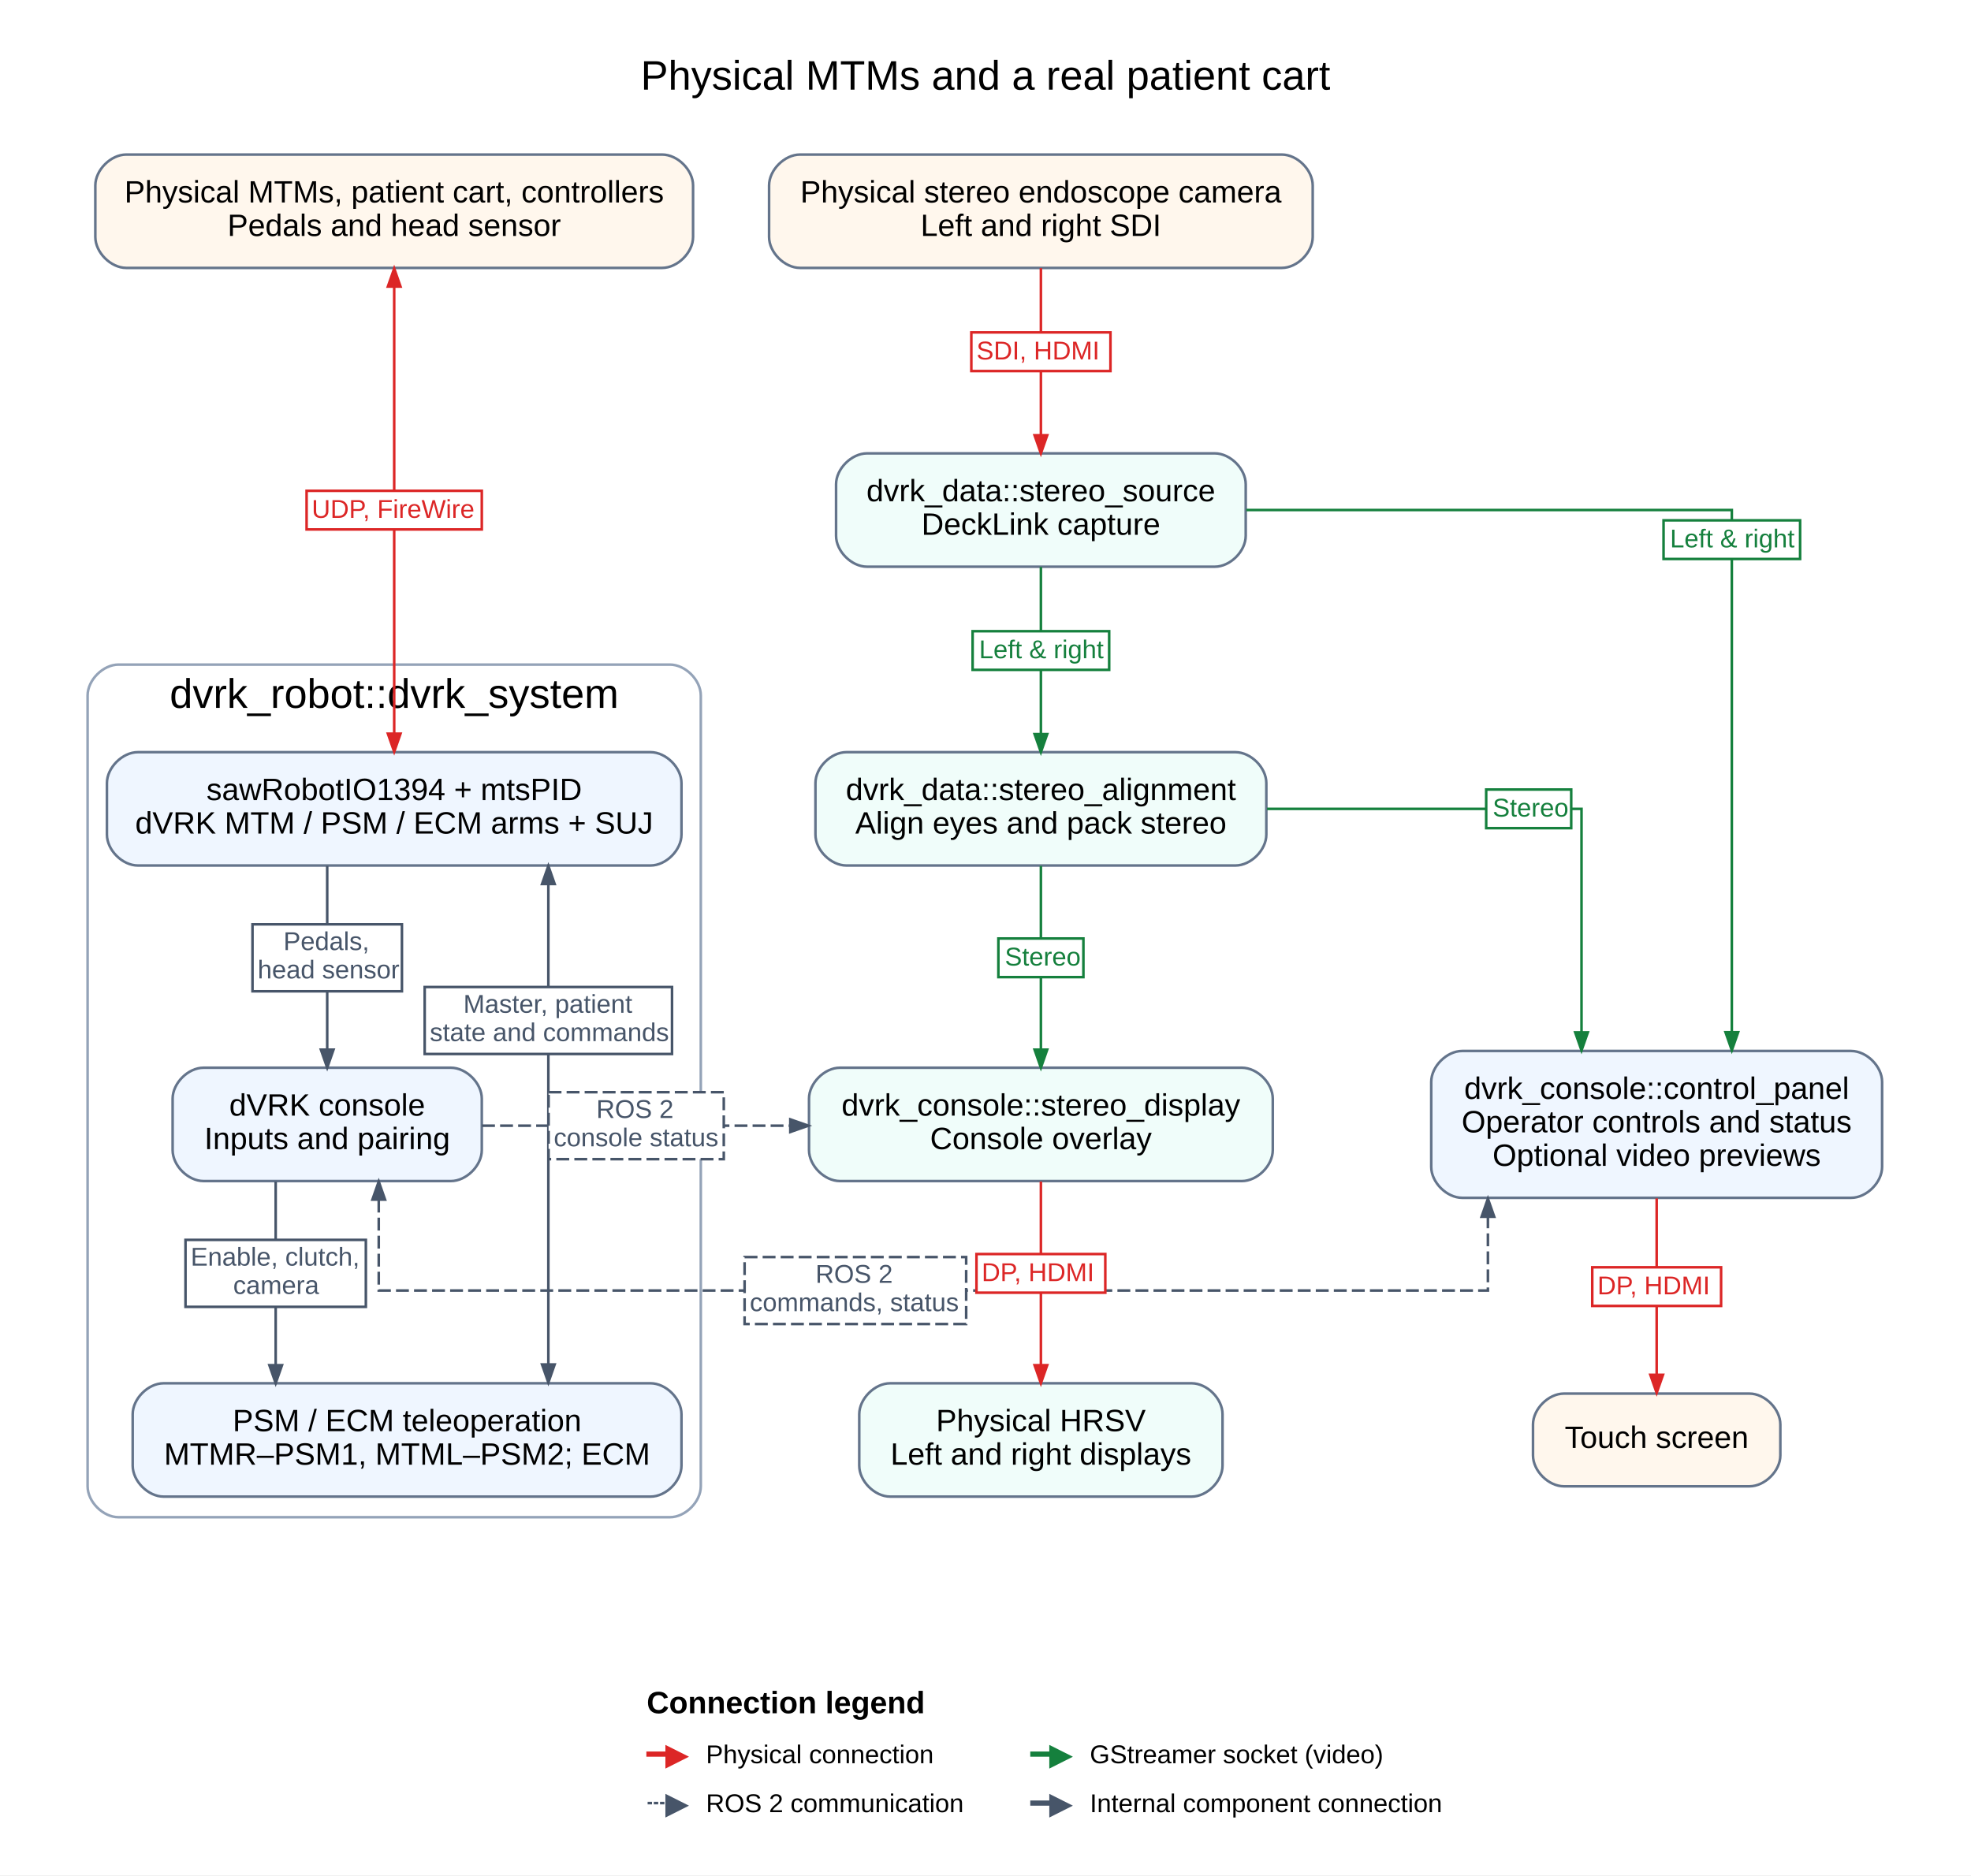
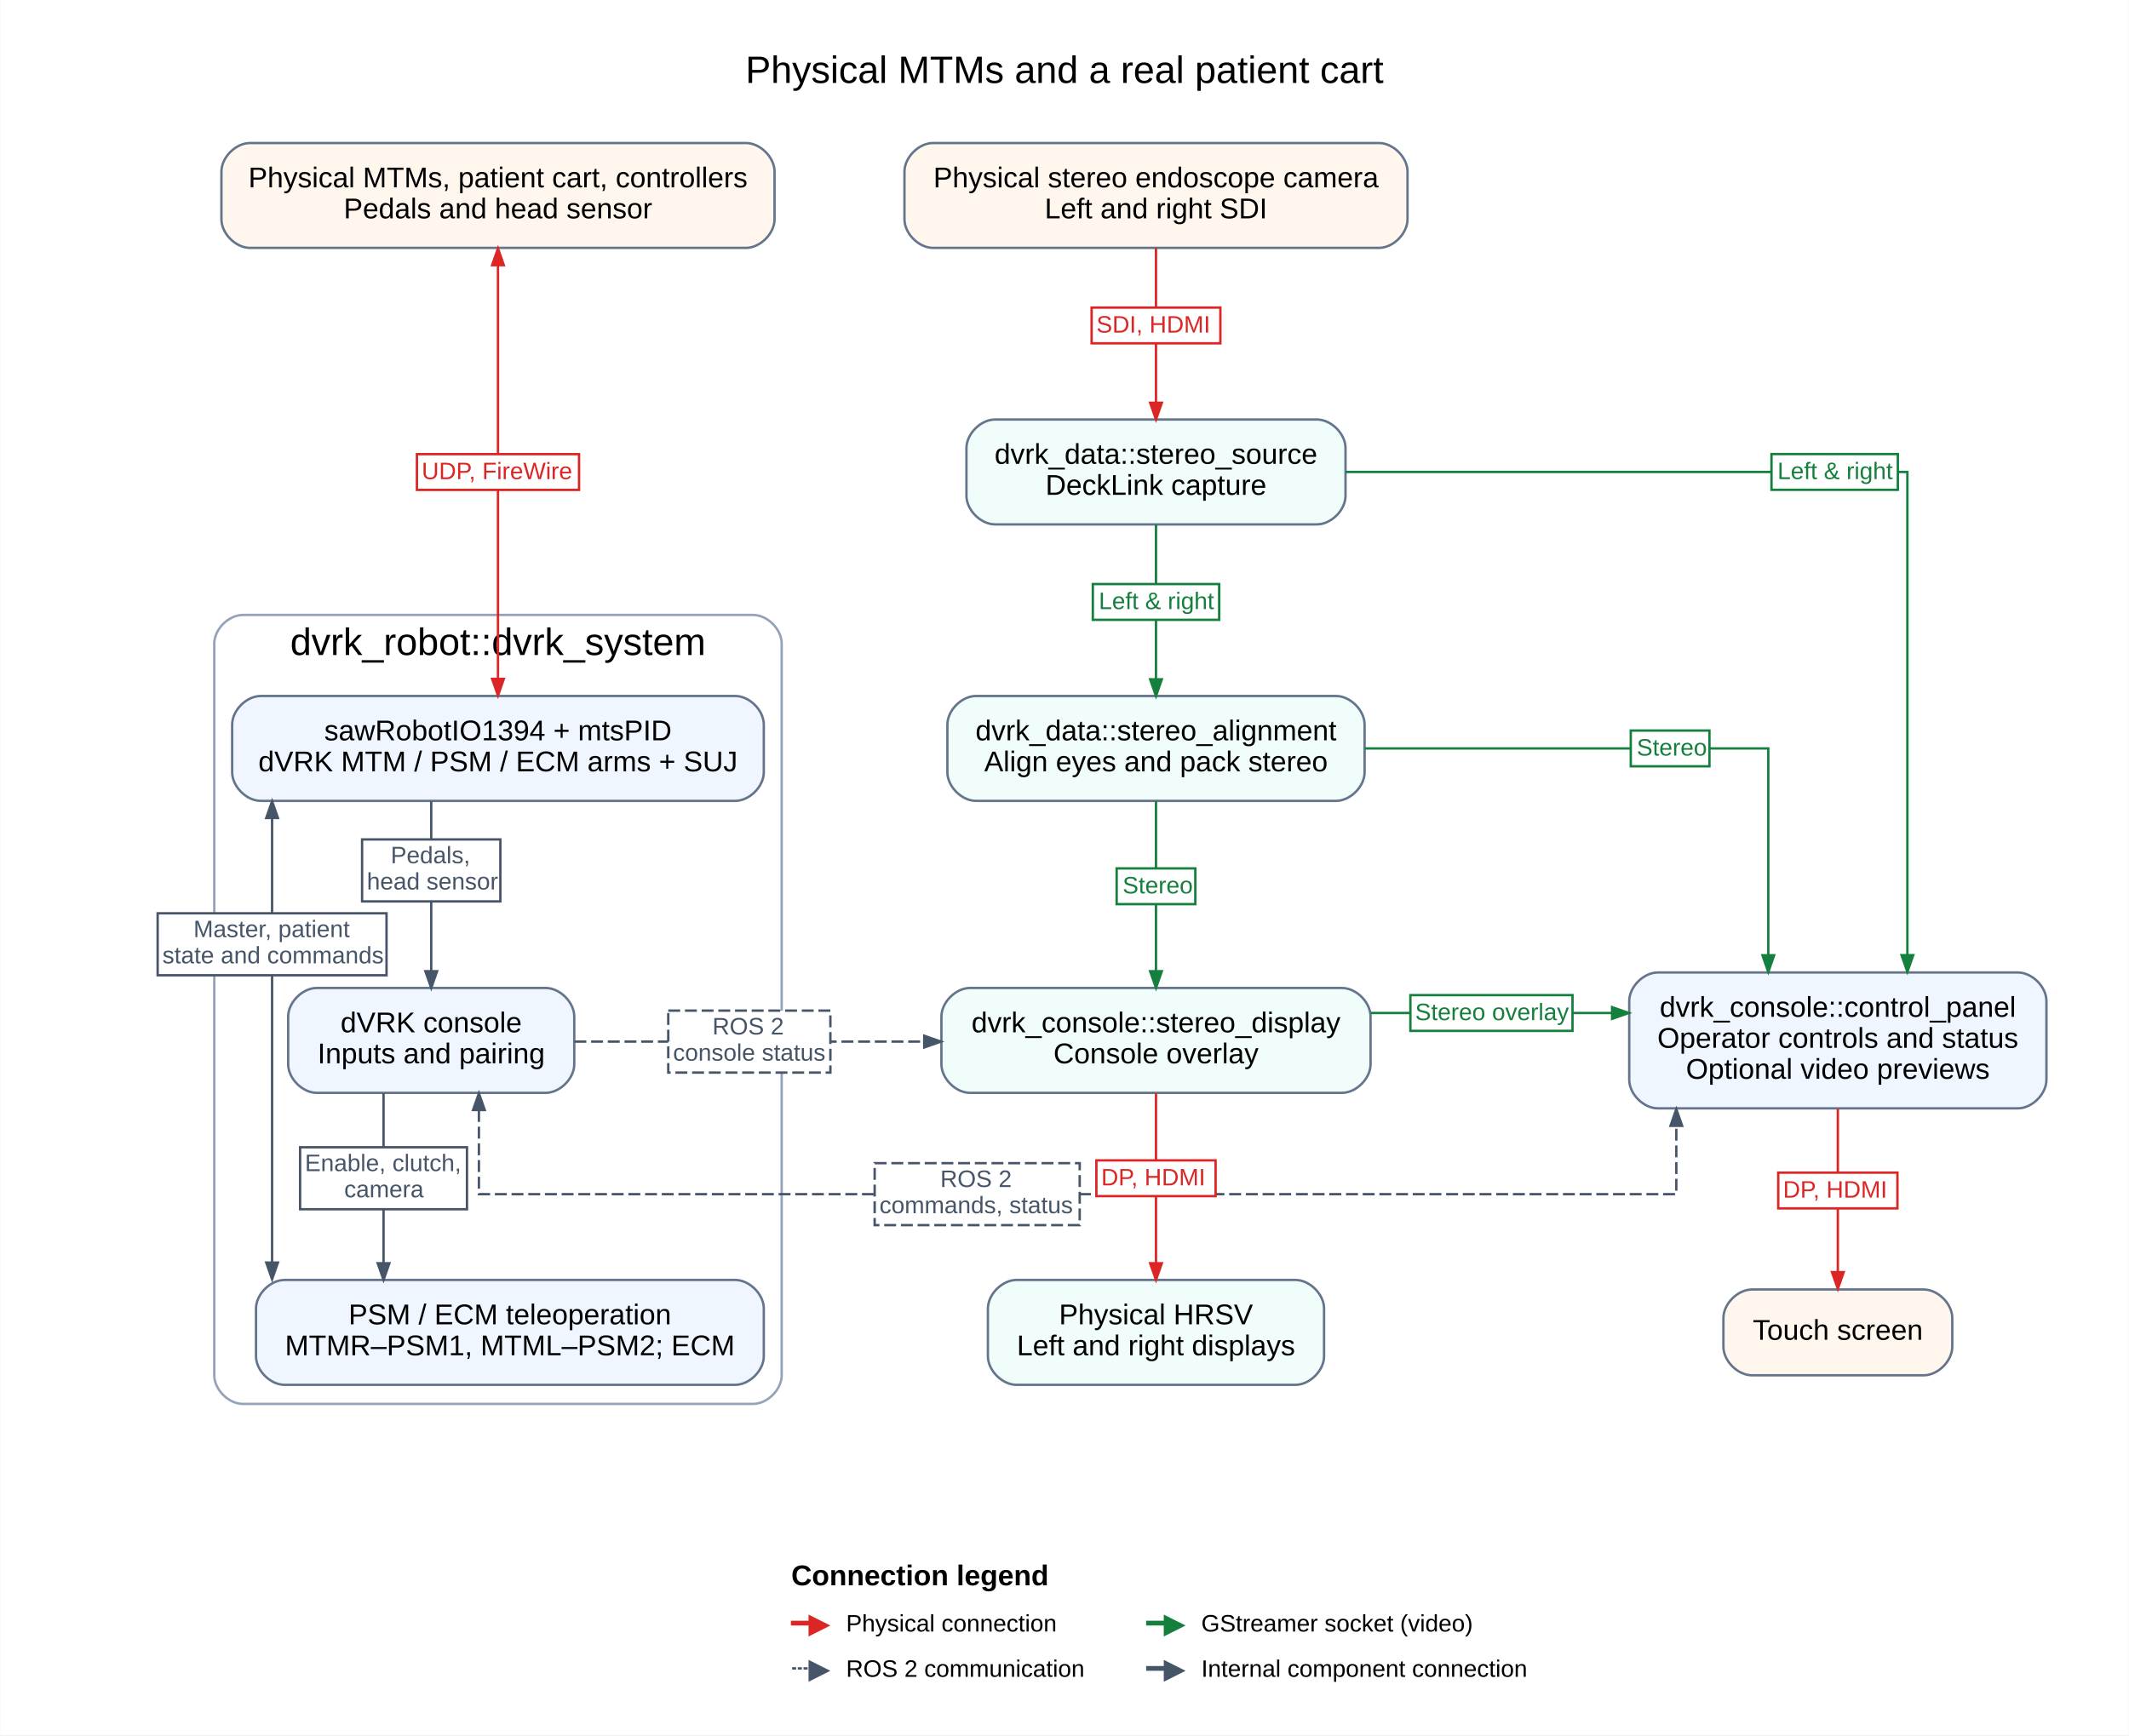
- <svg xmlns="http://www.w3.org/2000/svg" width="765pt" height="728pt" viewBox="0.00 0.00 765.00 728.00">
+ <svg xmlns="http://www.w3.org/2000/svg" width="893pt" height="728pt" viewBox="0.00 0.00 892.75 728.00">
  <g id="graph0" class="graph" transform="scale(1 1) rotate(0) translate(18 710)">
-     <polygon fill="white" stroke="transparent" points="-18,18 -18,-710 747,-710 747,18 -18,18" />
-     <text text-anchor="middle" x="364.5" y="-675.2" font-family="Arial,Helvetica,sans-serif" font-size="16.00">Physical MTMs and a real patient cart</text>
+     <polygon fill="white" stroke="transparent" points="-18,18 -18,-710 874.75,-710 874.75,18 -18,18" />
+     <text text-anchor="middle" x="428.38" y="-675.2" font-family="Arial,Helvetica,sans-serif" font-size="16.00">Physical MTMs and a real patient cart</text>
    <g id="clust1" class="cluster">
</g>
    <g id="clust2" class="cluster">
-       <path fill="white" stroke="#94a3b8" d="M28,-121C28,-121 242,-121 242,-121 248,-121 254,-127 254,-133 254,-133 254,-440 254,-440 254,-446 248,-452 242,-452 242,-452 28,-452 28,-452 22,-452 16,-446 16,-440 16,-440 16,-133 16,-133 16,-127 22,-121 28,-121" />
-       <text text-anchor="middle" x="135" y="-435.2" font-family="Arial,Helvetica,sans-serif" font-size="16.00">dvrk_robot::dvrk_system</text>
+       <path fill="white" stroke="#94a3b8" d="M83.75,-121C83.75,-121 297.75,-121 297.75,-121 303.75,-121 309.75,-127 309.75,-133 309.75,-133 309.75,-440 309.75,-440 309.75,-446 303.75,-452 297.75,-452 297.75,-452 83.75,-452 83.75,-452 77.75,-452 71.75,-446 71.75,-440 71.75,-440 71.75,-133 71.75,-133 71.75,-127 77.75,-121 83.75,-121" />
+       <text text-anchor="middle" x="190.75" y="-435.2" font-family="Arial,Helvetica,sans-serif" font-size="16.00">dvrk_robot::dvrk_system</text>
    </g>
    <g id="clust3" class="cluster">
</g>
    <g id="clust4" class="cluster">
</g>
    <g id="node1" class="node">
-       <path fill="#fff7ed" stroke="#64748b" d="M239,-650C239,-650 31,-650 31,-650 25,-650 19,-644 19,-638 19,-638 19,-618 19,-618 19,-612 25,-606 31,-606 31,-606 239,-606 239,-606 245,-606 251,-612 251,-618 251,-618 251,-638 251,-638 251,-644 245,-650 239,-650" />
-       <text text-anchor="middle" x="135" y="-631.4" font-family="Arial,Helvetica,sans-serif" font-size="12.00">Physical MTMs, patient cart, controllers</text>
-       <text text-anchor="middle" x="135" y="-618.4" font-family="Arial,Helvetica,sans-serif" font-size="12.00">Pedals and head sensor</text>
+       <path fill="#fff7ed" stroke="#64748b" d="M294.75,-650C294.75,-650 86.75,-650 86.75,-650 80.75,-650 74.75,-644 74.75,-638 74.75,-638 74.75,-618 74.75,-618 74.75,-612 80.75,-606 86.75,-606 86.75,-606 294.75,-606 294.75,-606 300.75,-606 306.75,-612 306.75,-618 306.75,-618 306.75,-638 306.75,-638 306.75,-644 300.75,-650 294.75,-650" />
+       <text text-anchor="middle" x="190.75" y="-631.4" font-family="Arial,Helvetica,sans-serif" font-size="12.00">Physical MTMs, patient cart, controllers</text>
+       <text text-anchor="middle" x="190.75" y="-618.4" font-family="Arial,Helvetica,sans-serif" font-size="12.00">Pedals and head sensor</text>
    </g>
    <g id="node2" class="node">
-       <path fill="#eff6ff" stroke="#64748b" d="M234.5,-418C234.5,-418 35.5,-418 35.5,-418 29.5,-418 23.5,-412 23.5,-406 23.5,-406 23.5,-386 23.5,-386 23.5,-380 29.5,-374 35.5,-374 35.5,-374 234.5,-374 234.5,-374 240.5,-374 246.5,-380 246.5,-386 246.5,-386 246.5,-406 246.5,-406 246.5,-412 240.5,-418 234.5,-418" />
-       <text text-anchor="middle" x="135" y="-399.4" font-family="Arial,Helvetica,sans-serif" font-size="12.00">sawRobotIO1394 + mtsPID</text>
-       <text text-anchor="middle" x="135" y="-386.4" font-family="Arial,Helvetica,sans-serif" font-size="12.00">dVRK MTM / PSM / ECM arms + SUJ</text>
+       <path fill="#eff6ff" stroke="#64748b" d="M290.25,-418C290.25,-418 91.25,-418 91.25,-418 85.25,-418 79.25,-412 79.25,-406 79.25,-406 79.25,-386 79.25,-386 79.25,-380 85.25,-374 91.25,-374 91.25,-374 290.25,-374 290.25,-374 296.25,-374 302.25,-380 302.25,-386 302.25,-386 302.25,-406 302.25,-406 302.25,-412 296.25,-418 290.25,-418" />
+       <text text-anchor="middle" x="190.75" y="-399.4" font-family="Arial,Helvetica,sans-serif" font-size="12.00">sawRobotIO1394 + mtsPID</text>
+       <text text-anchor="middle" x="190.75" y="-386.4" font-family="Arial,Helvetica,sans-serif" font-size="12.00">dVRK MTM / PSM / ECM arms + SUJ</text>
    </g>
    <g id="edge4" class="edge">
-       <path fill="none" stroke="#dc2626" d="M135,-598.75C135,-598.75 135,-425.18 135,-425.18" />
-       <polygon fill="#dc2626" stroke="#dc2626" points="137.45,-425.18 135,-418.18 132.55,-425.18 137.45,-425.18" />
-       <polygon fill="#dc2626" stroke="#dc2626" points="132.55,-598.75 135,-605.75 137.45,-598.75 132.55,-598.75" />
+       <path fill="none" stroke="#dc2626" d="M190.75,-598.75C190.75,-598.75 190.75,-425.18 190.75,-425.18" />
+       <polygon fill="#dc2626" stroke="#dc2626" points="193.2,-425.18 190.75,-418.18 188.3,-425.18 193.2,-425.18" />
+       <polygon fill="#dc2626" stroke="#dc2626" points="188.3,-598.75 190.75,-605.75 193.2,-598.75 188.3,-598.75" />
    </g>
    <g id="node3" class="node">
-       <path fill="#eff6ff" stroke="#64748b" d="M157,-295.5C157,-295.5 61,-295.5 61,-295.5 55,-295.5 49,-289.5 49,-283.5 49,-283.5 49,-263.5 49,-263.5 49,-257.5 55,-251.5 61,-251.5 61,-251.5 157,-251.5 157,-251.5 163,-251.5 169,-257.5 169,-263.5 169,-263.5 169,-283.5 169,-283.5 169,-289.5 163,-295.5 157,-295.5" />
-       <text text-anchor="middle" x="109" y="-276.9" font-family="Arial,Helvetica,sans-serif" font-size="12.00">dVRK console</text>
-       <text text-anchor="middle" x="109" y="-263.9" font-family="Arial,Helvetica,sans-serif" font-size="12.00">Inputs and pairing</text>
+       <path fill="#eff6ff" stroke="#64748b" d="M210.75,-295.5C210.75,-295.5 114.75,-295.5 114.75,-295.5 108.75,-295.5 102.75,-289.5 102.75,-283.5 102.75,-283.5 102.75,-263.5 102.75,-263.5 102.75,-257.5 108.75,-251.5 114.75,-251.5 114.75,-251.5 210.75,-251.5 210.75,-251.5 216.75,-251.5 222.75,-257.5 222.75,-263.5 222.75,-263.5 222.75,-283.5 222.75,-283.5 222.75,-289.5 216.75,-295.5 210.75,-295.5" />
+       <text text-anchor="middle" x="162.75" y="-276.9" font-family="Arial,Helvetica,sans-serif" font-size="12.00">dVRK console</text>
+       <text text-anchor="middle" x="162.75" y="-263.9" font-family="Arial,Helvetica,sans-serif" font-size="12.00">Inputs and pairing</text>
    </g>
    <g id="edge1" class="edge">
-       <path fill="none" stroke="#475569" d="M109,-373.82C109,-373.82 109,-302.52 109,-302.52" />
-       <polygon fill="#475569" stroke="#475569" points="111.45,-302.52 109,-295.52 106.55,-302.52 111.45,-302.52" />
+       <path fill="none" stroke="#475569" d="M162.75,-373.82C162.75,-373.82 162.75,-302.52 162.75,-302.52" />
+       <polygon fill="#475569" stroke="#475569" points="165.2,-302.52 162.75,-295.52 160.3,-302.52 165.2,-302.52" />
    </g>
    <g id="node4" class="node">
-       <path fill="#eff6ff" stroke="#64748b" d="M234.5,-173C234.5,-173 45.5,-173 45.5,-173 39.5,-173 33.5,-167 33.5,-161 33.5,-161 33.5,-141 33.5,-141 33.5,-135 39.5,-129 45.5,-129 45.5,-129 234.5,-129 234.5,-129 240.5,-129 246.5,-135 246.5,-141 246.5,-141 246.5,-161 246.5,-161 246.5,-167 240.5,-173 234.5,-173" />
-       <text text-anchor="middle" x="140" y="-154.4" font-family="Arial,Helvetica,sans-serif" font-size="12.00">PSM / ECM teleoperation</text>
-       <text text-anchor="middle" x="140" y="-141.4" font-family="Arial,Helvetica,sans-serif" font-size="12.00">MTMR–PSM1, MTML–PSM2; ECM</text>
+       <path fill="#eff6ff" stroke="#64748b" d="M290.25,-173C290.25,-173 101.25,-173 101.25,-173 95.25,-173 89.25,-167 89.25,-161 89.25,-161 89.25,-141 89.25,-141 89.25,-135 95.25,-129 101.25,-129 101.25,-129 290.25,-129 290.25,-129 296.25,-129 302.25,-135 302.25,-141 302.25,-141 302.25,-161 302.25,-161 302.25,-167 296.25,-173 290.25,-173" />
+       <text text-anchor="middle" x="195.75" y="-154.4" font-family="Arial,Helvetica,sans-serif" font-size="12.00">PSM / ECM teleoperation</text>
+       <text text-anchor="middle" x="195.75" y="-141.4" font-family="Arial,Helvetica,sans-serif" font-size="12.00">MTMR–PSM1, MTML–PSM2; ECM</text>
    </g>
    <g id="edge2" class="edge">
-       <path fill="none" stroke="#475569" d="M194.83,-366.83C194.83,-366.83 194.83,-180.3 194.83,-180.3" />
-       <polygon fill="#475569" stroke="#475569" points="197.28,-180.3 194.83,-173.3 192.38,-180.3 197.28,-180.3" />
-       <polygon fill="#475569" stroke="#475569" points="192.38,-366.83 194.83,-373.83 197.28,-366.83 192.38,-366.83" />
+       <path fill="none" stroke="#475569" d="M96,-366.83C96,-366.83 96,-180.3 96,-180.3" />
+       <polygon fill="#475569" stroke="#475569" points="98.45,-180.3 96,-173.3 93.55,-180.3 98.45,-180.3" />
+       <polygon fill="#475569" stroke="#475569" points="93.55,-366.83 96,-373.83 98.45,-366.83 93.55,-366.83" />
    </g>
    <g id="edge3" class="edge">
-       <path fill="none" stroke="#475569" d="M89,-251.32C89,-251.32 89,-180.02 89,-180.02" />
-       <polygon fill="#475569" stroke="#475569" points="91.45,-180.02 89,-173.02 86.55,-180.02 91.45,-180.02" />
+       <path fill="none" stroke="#475569" d="M142.75,-251.32C142.75,-251.32 142.75,-180.02 142.75,-180.02" />
+       <polygon fill="#475569" stroke="#475569" points="145.2,-180.02 142.75,-173.02 140.3,-180.02 145.2,-180.02" />
    </g>
    <g id="node8" class="node">
-       <path fill="#f0fdfa" stroke="#64748b" d="M464,-295.5C464,-295.5 308,-295.5 308,-295.5 302,-295.5 296,-289.5 296,-283.5 296,-283.5 296,-263.5 296,-263.5 296,-257.5 302,-251.5 308,-251.5 308,-251.5 464,-251.5 464,-251.5 470,-251.5 476,-257.5 476,-263.5 476,-263.5 476,-283.5 476,-283.5 476,-289.5 470,-295.5 464,-295.5" />
-       <text text-anchor="middle" x="386" y="-276.9" font-family="Arial,Helvetica,sans-serif" font-size="12.00">dvrk_console::stereo_display</text>
-       <text text-anchor="middle" x="386" y="-263.9" font-family="Arial,Helvetica,sans-serif" font-size="12.00">Console overlay</text>
+       <path fill="#f0fdfa" stroke="#64748b" d="M544.75,-295.5C544.75,-295.5 388.75,-295.5 388.75,-295.5 382.75,-295.5 376.75,-289.5 376.75,-283.5 376.75,-283.5 376.75,-263.5 376.75,-263.5 376.75,-257.5 382.75,-251.5 388.75,-251.5 388.75,-251.5 544.75,-251.5 544.75,-251.5 550.75,-251.5 556.75,-257.5 556.75,-263.5 556.75,-263.5 556.75,-283.5 556.75,-283.5 556.75,-289.5 550.75,-295.5 544.75,-295.5" />
+       <text text-anchor="middle" x="466.75" y="-276.9" font-family="Arial,Helvetica,sans-serif" font-size="12.00">dvrk_console::stereo_display</text>
+       <text text-anchor="middle" x="466.75" y="-263.9" font-family="Arial,Helvetica,sans-serif" font-size="12.00">Console overlay</text>
    </g>
    <g id="edge8" class="edge">
-       <path fill="none" stroke="#475569" stroke-dasharray="5,2" d="M169.1,-273C169.1,-273 288.74,-273 288.74,-273" />
-       <polygon fill="#475569" stroke="#475569" points="288.74,-275.45 295.74,-273 288.74,-270.55 288.74,-275.45" />
+       <path fill="none" stroke="#475569" stroke-dasharray="5,2" d="M222.81,-273C222.81,-273 369.54,-273 369.54,-273" />
+       <polygon fill="#475569" stroke="#475569" points="369.54,-275.45 376.54,-273 369.54,-270.55 369.54,-275.45" />
    </g>
    <g id="node10" class="node">
-       <path fill="#eff6ff" stroke="#64748b" d="M700.5,-302C700.5,-302 549.5,-302 549.5,-302 543.5,-302 537.5,-296 537.5,-290 537.5,-290 537.5,-257 537.5,-257 537.5,-251 543.5,-245 549.5,-245 549.5,-245 700.5,-245 700.5,-245 706.5,-245 712.5,-251 712.5,-257 712.5,-257 712.5,-290 712.5,-290 712.5,-296 706.5,-302 700.5,-302" />
-       <text text-anchor="middle" x="625" y="-283.4" font-family="Arial,Helvetica,sans-serif" font-size="12.00">dvrk_console::control_panel</text>
-       <text text-anchor="middle" x="625" y="-270.4" font-family="Arial,Helvetica,sans-serif" font-size="12.00">Operator controls and status</text>
-       <text text-anchor="middle" x="625" y="-257.4" font-family="Arial,Helvetica,sans-serif" font-size="12.00">Optional video previews</text>
+       <path fill="#eff6ff" stroke="#64748b" d="M828.25,-302C828.25,-302 677.25,-302 677.25,-302 671.25,-302 665.25,-296 665.25,-290 665.25,-290 665.25,-257 665.25,-257 665.25,-251 671.25,-245 677.25,-245 677.25,-245 828.25,-245 828.25,-245 834.25,-245 840.25,-251 840.25,-257 840.25,-257 840.25,-290 840.25,-290 840.25,-296 834.25,-302 828.25,-302" />
+       <text text-anchor="middle" x="752.75" y="-283.4" font-family="Arial,Helvetica,sans-serif" font-size="12.00">dvrk_console::control_panel</text>
+       <text text-anchor="middle" x="752.75" y="-270.4" font-family="Arial,Helvetica,sans-serif" font-size="12.00">Operator controls and status</text>
+       <text text-anchor="middle" x="752.75" y="-257.4" font-family="Arial,Helvetica,sans-serif" font-size="12.00">Optional video previews</text>
    </g>
    <g id="edge10" class="edge">
-       <path fill="none" stroke="#475569" stroke-dasharray="5,2" d="M129,-244.3C129,-244.3 129,-209 129,-209 129,-209 559.5,-209 559.5,-209 559.5,-209 559.5,-237.65 559.5,-237.65" />
-       <polygon fill="#475569" stroke="#475569" points="126.55,-244.3 129,-251.3 131.45,-244.3 126.55,-244.3" />
-       <polygon fill="#475569" stroke="#475569" points="557.05,-237.65 559.5,-244.65 561.95,-237.65 557.05,-237.65" />
+       <path fill="none" stroke="#475569" stroke-dasharray="5,2" d="M182.75,-244.3C182.75,-244.3 182.75,-209 182.75,-209 182.75,-209 685,-209 685,-209 685,-209 685,-237.65 685,-237.65" />
+       <polygon fill="#475569" stroke="#475569" points="180.3,-244.3 182.75,-251.3 185.2,-244.3 180.3,-244.3" />
+       <polygon fill="#475569" stroke="#475569" points="682.55,-237.65 685,-244.65 687.45,-237.65 682.55,-237.65" />
    </g>
    <g id="node13" class="node">
-       <text text-anchor="start" x="233" y="-44.9" font-family="Arial,Helvetica,sans-serif" font-weight="bold" font-size="12.00">Connection legend</text>
-       <text text-anchor="start" x="233" y="-24.9" font-family="Arial,Helvetica,sans-serif" font-size="12.00" fill="#dc2626">━▶</text>
-       <text text-anchor="start" x="256" y="-25.5" font-family="Arial,Helvetica,sans-serif" font-size="10.00">Physical connection</text>
-       <text text-anchor="start" x="382" y="-24.9" font-family="Arial,Helvetica,sans-serif" font-size="12.00" fill="#15803d">━▶</text>
-       <text text-anchor="start" x="405" y="-25.5" font-family="Arial,Helvetica,sans-serif" font-size="10.00">GStreamer socket (video)</text>
-       <text text-anchor="start" x="233" y="-5.9" font-family="Arial,Helvetica,sans-serif" font-size="12.00" fill="#475569">┄▶</text>
-       <text text-anchor="start" x="256" y="-6.5" font-family="Arial,Helvetica,sans-serif" font-size="10.00">ROS 2 communication</text>
-       <text text-anchor="start" x="382" y="-5.9" font-family="Arial,Helvetica,sans-serif" font-size="12.00" fill="#475569">━▶</text>
-       <text text-anchor="start" x="405" y="-6.5" font-family="Arial,Helvetica,sans-serif" font-size="10.00">Internal component connection</text>
+       <text text-anchor="start" x="313.75" y="-44.9" font-family="Arial,Helvetica,sans-serif" font-weight="bold" font-size="12.00">Connection legend</text>
+       <text text-anchor="start" x="313.75" y="-24.9" font-family="Arial,Helvetica,sans-serif" font-size="12.00" fill="#dc2626">━▶</text>
+       <text text-anchor="start" x="336.75" y="-25.5" font-family="Arial,Helvetica,sans-serif" font-size="10.00">Physical connection</text>
+       <text text-anchor="start" x="462.75" y="-24.9" font-family="Arial,Helvetica,sans-serif" font-size="12.00" fill="#15803d">━▶</text>
+       <text text-anchor="start" x="485.75" y="-25.5" font-family="Arial,Helvetica,sans-serif" font-size="10.00">GStreamer socket (video)</text>
+       <text text-anchor="start" x="313.75" y="-5.9" font-family="Arial,Helvetica,sans-serif" font-size="12.00" fill="#475569">┄▶</text>
+       <text text-anchor="start" x="336.75" y="-6.5" font-family="Arial,Helvetica,sans-serif" font-size="10.00">ROS 2 communication</text>
+       <text text-anchor="start" x="462.75" y="-5.9" font-family="Arial,Helvetica,sans-serif" font-size="12.00" fill="#475569">━▶</text>
+       <text text-anchor="start" x="485.75" y="-6.5" font-family="Arial,Helvetica,sans-serif" font-size="10.00">Internal component connection</text>
    </g>
    <g id="node5" class="node">
-       <path fill="#fff7ed" stroke="#64748b" d="M479.5,-650C479.5,-650 292.5,-650 292.5,-650 286.5,-650 280.5,-644 280.5,-638 280.5,-638 280.5,-618 280.5,-618 280.5,-612 286.5,-606 292.5,-606 292.5,-606 479.5,-606 479.5,-606 485.5,-606 491.5,-612 491.5,-618 491.5,-618 491.5,-638 491.5,-638 491.5,-644 485.5,-650 479.5,-650" />
-       <text text-anchor="middle" x="386" y="-631.4" font-family="Arial,Helvetica,sans-serif" font-size="12.00">Physical stereo endoscope camera</text>
-       <text text-anchor="middle" x="386" y="-618.4" font-family="Arial,Helvetica,sans-serif" font-size="12.00">Left and right SDI</text>
+       <path fill="#fff7ed" stroke="#64748b" d="M560.25,-650C560.25,-650 373.25,-650 373.25,-650 367.25,-650 361.25,-644 361.25,-638 361.25,-638 361.25,-618 361.25,-618 361.25,-612 367.25,-606 373.25,-606 373.25,-606 560.25,-606 560.25,-606 566.25,-606 572.25,-612 572.25,-618 572.25,-618 572.25,-638 572.25,-638 572.25,-644 566.25,-650 560.25,-650" />
+       <text text-anchor="middle" x="466.75" y="-631.4" font-family="Arial,Helvetica,sans-serif" font-size="12.00">Physical stereo endoscope camera</text>
+       <text text-anchor="middle" x="466.75" y="-618.4" font-family="Arial,Helvetica,sans-serif" font-size="12.00">Left and right SDI</text>
    </g>
    <g id="node6" class="node">
-       <path fill="#f0fdfa" stroke="#64748b" d="M453.5,-534C453.5,-534 318.5,-534 318.5,-534 312.5,-534 306.5,-528 306.5,-522 306.5,-522 306.5,-502 306.5,-502 306.5,-496 312.5,-490 318.5,-490 318.5,-490 453.5,-490 453.5,-490 459.5,-490 465.5,-496 465.5,-502 465.5,-502 465.5,-522 465.5,-522 465.5,-528 459.5,-534 453.5,-534" />
-       <text text-anchor="middle" x="386" y="-515.4" font-family="Arial,Helvetica,sans-serif" font-size="12.00">dvrk_data::stereo_source</text>
-       <text text-anchor="middle" x="386" y="-502.4" font-family="Arial,Helvetica,sans-serif" font-size="12.00">DeckLink capture</text>
+       <path fill="#f0fdfa" stroke="#64748b" d="M534.25,-534C534.25,-534 399.25,-534 399.25,-534 393.25,-534 387.25,-528 387.25,-522 387.25,-522 387.25,-502 387.25,-502 387.25,-496 393.25,-490 399.25,-490 399.25,-490 534.25,-490 534.25,-490 540.25,-490 546.25,-496 546.25,-502 546.25,-502 546.25,-522 546.25,-522 546.25,-528 540.25,-534 534.25,-534" />
+       <text text-anchor="middle" x="466.75" y="-515.4" font-family="Arial,Helvetica,sans-serif" font-size="12.00">dvrk_data::stereo_source</text>
+       <text text-anchor="middle" x="466.75" y="-502.4" font-family="Arial,Helvetica,sans-serif" font-size="12.00">DeckLink capture</text>
    </g>
    <g id="edge5" class="edge">
-       <path fill="none" stroke="#dc2626" d="M386,-605.91C386,-605.91 386,-541.01 386,-541.01" />
-       <polygon fill="#dc2626" stroke="#dc2626" points="388.45,-541.01 386,-534.01 383.55,-541.01 388.45,-541.01" />
+       <path fill="none" stroke="#dc2626" d="M466.75,-605.91C466.75,-605.91 466.75,-541.01 466.75,-541.01" />
+       <polygon fill="#dc2626" stroke="#dc2626" points="469.2,-541.01 466.75,-534.01 464.3,-541.01 469.2,-541.01" />
    </g>
    <g id="node7" class="node">
-       <path fill="#f0fdfa" stroke="#64748b" d="M461.5,-418C461.5,-418 310.5,-418 310.5,-418 304.5,-418 298.5,-412 298.5,-406 298.5,-406 298.5,-386 298.5,-386 298.5,-380 304.5,-374 310.5,-374 310.5,-374 461.5,-374 461.5,-374 467.5,-374 473.5,-380 473.5,-386 473.5,-386 473.5,-406 473.5,-406 473.5,-412 467.5,-418 461.5,-418" />
-       <text text-anchor="middle" x="386" y="-399.4" font-family="Arial,Helvetica,sans-serif" font-size="12.00">dvrk_data::stereo_alignment</text>
-       <text text-anchor="middle" x="386" y="-386.4" font-family="Arial,Helvetica,sans-serif" font-size="12.00">Align eyes and pack stereo</text>
+       <path fill="#f0fdfa" stroke="#64748b" d="M542.25,-418C542.25,-418 391.25,-418 391.25,-418 385.25,-418 379.25,-412 379.25,-406 379.25,-406 379.25,-386 379.25,-386 379.25,-380 385.25,-374 391.25,-374 391.25,-374 542.25,-374 542.25,-374 548.25,-374 554.25,-380 554.25,-386 554.25,-386 554.25,-406 554.25,-406 554.25,-412 548.25,-418 542.25,-418" />
+       <text text-anchor="middle" x="466.75" y="-399.4" font-family="Arial,Helvetica,sans-serif" font-size="12.00">dvrk_data::stereo_alignment</text>
+       <text text-anchor="middle" x="466.75" y="-386.4" font-family="Arial,Helvetica,sans-serif" font-size="12.00">Align eyes and pack stereo</text>
    </g>
    <g id="edge6" class="edge">
-       <path fill="none" stroke="#15803d" d="M386,-489.91C386,-489.91 386,-425.01 386,-425.01" />
-       <polygon fill="#15803d" stroke="#15803d" points="388.45,-425.01 386,-418.01 383.55,-425.01 388.45,-425.01" />
+       <path fill="none" stroke="#15803d" d="M466.75,-489.91C466.75,-489.91 466.75,-425.01 466.75,-425.01" />
+       <polygon fill="#15803d" stroke="#15803d" points="469.2,-425.01 466.75,-418.01 464.3,-425.01 469.2,-425.01" />
    </g>
    <g id="edge11" class="edge">
-       <path fill="none" stroke="#15803d" d="M465.73,-512C544.78,-512 654.17,-512 654.17,-512 654.17,-512 654.17,-309.27 654.17,-309.27" />
-       <polygon fill="#15803d" stroke="#15803d" points="656.62,-309.27 654.17,-302.27 651.72,-309.27 656.62,-309.27" />
+       <path fill="none" stroke="#15803d" d="M546.28,-512C639.65,-512 781.92,-512 781.92,-512 781.92,-512 781.92,-309.27 781.92,-309.27" />
+       <polygon fill="#15803d" stroke="#15803d" points="784.37,-309.27 781.92,-302.27 779.47,-309.27 784.37,-309.27" />
    </g>
    <g id="edge7" class="edge">
-       <path fill="none" stroke="#15803d" d="M386,-373.82C386,-373.82 386,-302.52 386,-302.52" />
-       <polygon fill="#15803d" stroke="#15803d" points="388.45,-302.52 386,-295.52 383.55,-302.52 388.45,-302.52" />
+       <path fill="none" stroke="#15803d" d="M466.75,-373.82C466.75,-373.82 466.75,-302.52 466.75,-302.52" />
+       <polygon fill="#15803d" stroke="#15803d" points="469.2,-302.52 466.75,-295.52 464.3,-302.52 469.2,-302.52" />
    </g>
    <g id="edge12" class="edge">
-       <path fill="none" stroke="#15803d" d="M473.77,-396C531.27,-396 595.83,-396 595.83,-396 595.83,-396 595.83,-309.22 595.83,-309.22" />
-       <polygon fill="#15803d" stroke="#15803d" points="598.28,-309.22 595.83,-302.22 593.38,-309.22 598.28,-309.22" />
+       <path fill="none" stroke="#15803d" d="M554.42,-396C628.82,-396 723.58,-396 723.58,-396 723.58,-396 723.58,-309.22 723.58,-309.22" />
+       <polygon fill="#15803d" stroke="#15803d" points="726.03,-309.22 723.58,-302.22 721.13,-309.22 726.03,-309.22" />
    </g>
    <g id="node9" class="node">
-       <path fill="#f0fdfa" stroke="#64748b" d="M444.5,-173C444.5,-173 327.5,-173 327.5,-173 321.5,-173 315.5,-167 315.5,-161 315.5,-161 315.5,-141 315.5,-141 315.5,-135 321.5,-129 327.5,-129 327.5,-129 444.5,-129 444.5,-129 450.5,-129 456.5,-135 456.5,-141 456.5,-141 456.5,-161 456.5,-161 456.5,-167 450.5,-173 444.5,-173" />
-       <text text-anchor="middle" x="386" y="-154.4" font-family="Arial,Helvetica,sans-serif" font-size="12.00">Physical HRSV</text>
-       <text text-anchor="middle" x="386" y="-141.4" font-family="Arial,Helvetica,sans-serif" font-size="12.00">Left and right displays</text>
+       <path fill="#f0fdfa" stroke="#64748b" d="M525.25,-173C525.25,-173 408.25,-173 408.25,-173 402.25,-173 396.25,-167 396.25,-161 396.25,-161 396.25,-141 396.25,-141 396.25,-135 402.25,-129 408.25,-129 408.25,-129 525.25,-129 525.25,-129 531.25,-129 537.25,-135 537.25,-141 537.25,-141 537.25,-161 537.25,-161 537.25,-167 531.25,-173 525.25,-173" />
+       <text text-anchor="middle" x="466.75" y="-154.4" font-family="Arial,Helvetica,sans-serif" font-size="12.00">Physical HRSV</text>
+       <text text-anchor="middle" x="466.75" y="-141.4" font-family="Arial,Helvetica,sans-serif" font-size="12.00">Left and right displays</text>
    </g>
    <g id="edge9" class="edge">
-       <path fill="none" stroke="#dc2626" d="M386,-251.32C386,-251.32 386,-180.02 386,-180.02" />
-       <polygon fill="#dc2626" stroke="#dc2626" points="388.45,-180.02 386,-173.02 383.55,-180.02 388.45,-180.02" />
+       <path fill="none" stroke="#dc2626" d="M466.75,-251.32C466.75,-251.32 466.75,-180.02 466.75,-180.02" />
+       <polygon fill="#dc2626" stroke="#dc2626" points="469.2,-180.02 466.75,-173.02 464.3,-180.02 469.2,-180.02" />
+     </g>
+     <g id="edge13" class="edge">
+       <path fill="none" stroke="#15803d" d="M556.85,-285C556.85,-285 658.06,-285 658.06,-285" />
+       <polygon fill="#15803d" stroke="#15803d" points="658.06,-287.45 665.06,-285 658.06,-282.55 658.06,-287.45" />
    </g>
    <g id="node11" class="node">
-       <path fill="#fff7ed" stroke="#64748b" d="M661,-169C661,-169 589,-169 589,-169 583,-169 577,-163 577,-157 577,-157 577,-145 577,-145 577,-139 583,-133 589,-133 589,-133 661,-133 661,-133 667,-133 673,-139 673,-145 673,-145 673,-157 673,-157 673,-163 667,-169 661,-169" />
-       <text text-anchor="middle" x="625" y="-147.9" font-family="Arial,Helvetica,sans-serif" font-size="12.00">Touch screen</text>
-     </g>
-     <g id="edge13" class="edge">
-       <path fill="none" stroke="#dc2626" d="M625,-244.78C625,-244.78 625,-176.28 625,-176.28" />
-       <polygon fill="#dc2626" stroke="#dc2626" points="627.45,-176.28 625,-169.28 622.55,-176.28 627.45,-176.28" />
+       <path fill="#fff7ed" stroke="#64748b" d="M788.75,-169C788.75,-169 716.75,-169 716.75,-169 710.75,-169 704.75,-163 704.75,-157 704.75,-157 704.75,-145 704.75,-145 704.75,-139 710.75,-133 716.75,-133 716.75,-133 788.75,-133 788.75,-133 794.75,-133 800.75,-139 800.75,-145 800.75,-145 800.75,-157 800.75,-157 800.75,-163 794.75,-169 788.75,-169" />
+       <text text-anchor="middle" x="752.75" y="-147.9" font-family="Arial,Helvetica,sans-serif" font-size="12.00">Touch screen</text>
+     </g>
+     <g id="edge14" class="edge">
+       <path fill="none" stroke="#dc2626" d="M752.75,-244.78C752.75,-244.78 752.75,-176.28 752.75,-176.28" />
+       <polygon fill="#dc2626" stroke="#dc2626" points="755.2,-176.28 752.75,-169.28 750.3,-176.28 755.2,-176.28" />
    </g>
    <g class="edge-label" data-edge="hardware-&gt;arms" transform="translate(34.000 7.505)">
-       <rect x="67.0" y="-526.97" width="68.0" height="15.0" fill="white" fill-opacity="1" stroke="#dc2626" stroke-width="1" />
-       <text text-anchor="start" x="69" y="-516.47" font-family="Arial,Helvetica,sans-serif" font-size="10.00" fill="#dc2626">UDP, FireWire</text>
-     </g>
-     <g class="edge-label" data-edge="arms-&gt;console" transform="translate(29.000 13.000)">
-       <rect x="51.0" y="-364.17" width="58.0" height="26.0" fill="white" fill-opacity="1" stroke="#475569" stroke-width="1" />
-       <text text-anchor="start" x="63" y="-354.17" font-family="Arial,Helvetica,sans-serif" font-size="10.00" fill="#475569">Pedals,</text>
-       <text text-anchor="start" x="53" y="-343.17" font-family="Arial,Helvetica,sans-serif" font-size="10.00" fill="#475569">head sensor</text>
-     </g>
-     <g class="edge-label" data-edge="arms-&gt;teleop" transform="translate(-48.000 -27.270)">
-       <rect x="194.83" y="-299.56" width="96" height="26.0" fill="white" fill-opacity="1" stroke="#475569" stroke-width="1" />
-       <text text-anchor="start" x="209.83" y="-289.56" font-family="Arial,Helvetica,sans-serif" font-size="10.00" fill="#475569">Master, patient</text>
-       <text text-anchor="start" x="196.83" y="-278.56" font-family="Arial,Helvetica,sans-serif" font-size="10.00" fill="#475569">state and commands</text>
+       <rect x="122.75" y="-526.97" width="68.0" height="15.0" fill="white" fill-opacity="1" stroke="#dc2626" stroke-width="1" />
+       <text text-anchor="start" x="124.75" y="-516.47" font-family="Arial,Helvetica,sans-serif" font-size="10.00" fill="#dc2626">UDP, FireWire</text>
+     </g>
+     <g class="edge-label" data-edge="arms-&gt;console" transform="translate(29.000 6.350)">
+       <rect x="104.75" y="-364.17" width="58.0" height="26.0" fill="white" fill-opacity="1" stroke="#475569" stroke-width="1" />
+       <text text-anchor="start" x="116.75" y="-354.17" font-family="Arial,Helvetica,sans-serif" font-size="10.00" fill="#475569">Pedals,</text>
+       <text text-anchor="start" x="106.75" y="-343.17" font-family="Arial,Helvetica,sans-serif" font-size="10.00" fill="#475569">head sensor</text>
+     </g>
+     <g class="edge-label" data-edge="arms-&gt;teleop" transform="translate(48.000 -27.270)">
+       <rect x="0.0" y="-299.56" width="96.0" height="26.0" fill="white" fill-opacity="1" stroke="#475569" stroke-width="1" />
+       <text text-anchor="start" x="15" y="-289.56" font-family="Arial,Helvetica,sans-serif" font-size="10.00" fill="#475569">Master, patient</text>
+       <text text-anchor="start" x="2" y="-278.56" font-family="Arial,Helvetica,sans-serif" font-size="10.00" fill="#475569">state and commands</text>
    </g>
    <g class="edge-label" data-edge="console-&gt;teleop" transform="translate(35.000 13.000)">
-       <rect x="19.0" y="-241.67" width="70.0" height="26.0" fill="white" fill-opacity="1" stroke="#475569" stroke-width="1" />
-       <text text-anchor="start" x="21" y="-231.67" font-family="Arial,Helvetica,sans-serif" font-size="10.00" fill="#475569">Enable, clutch,</text>
-       <text text-anchor="start" x="37.5" y="-220.67" font-family="Arial,Helvetica,sans-serif" font-size="10.00" fill="#475569">camera</text>
-     </g>
-     <g class="edge-label" data-edge="console-&gt;display" transform="translate(-17.000 -13.000)">
-       <rect x="211.92" y="-273.0" width="68" height="26.0" fill="white" fill-opacity="1" stroke="#475569" stroke-width="1" stroke-dasharray="5,2" />
-       <text text-anchor="start" x="230.42" y="-263" font-family="Arial,Helvetica,sans-serif" font-size="10.00" fill="#475569">ROS 2</text>
-       <text text-anchor="start" x="213.92" y="-252" font-family="Arial,Helvetica,sans-serif" font-size="10.00" fill="#475569">console status</text>
-     </g>
-     <g class="edge-label" data-edge="console-&gt;control_panel" transform="translate(16.080 13.000)">
-       <rect x="254.92" y="-235.0" width="86" height="26.0" fill="white" fill-opacity="1" stroke="#475569" stroke-width="1" stroke-dasharray="5,2" />
-       <text text-anchor="start" x="282.42" y="-225" font-family="Arial,Helvetica,sans-serif" font-size="10.00" fill="#475569">ROS 2</text>
-       <text text-anchor="start" x="256.92" y="-214" font-family="Arial,Helvetica,sans-serif" font-size="10.00" fill="#475569">commands, status</text>
+       <rect x="72.75" y="-241.67" width="70.0" height="26.0" fill="white" fill-opacity="1" stroke="#475569" stroke-width="1" />
+       <text text-anchor="start" x="74.75" y="-231.67" font-family="Arial,Helvetica,sans-serif" font-size="10.00" fill="#475569">Enable, clutch,</text>
+       <text text-anchor="start" x="91.25" y="-220.67" font-family="Arial,Helvetica,sans-serif" font-size="10.00" fill="#475569">camera</text>
+     </g>
+     <g class="edge-label" data-edge="console-&gt;display" transform="translate(34.005 13.000)">
+       <rect x="228.17" y="-299.0" width="68" height="26.0" fill="white" fill-opacity="1" stroke="#475569" stroke-width="1" stroke-dasharray="5,2" />
+       <text text-anchor="start" x="246.67" y="-289" font-family="Arial,Helvetica,sans-serif" font-size="10.00" fill="#475569">ROS 2</text>
+       <text text-anchor="start" x="230.17" y="-278" font-family="Arial,Helvetica,sans-serif" font-size="10.00" fill="#475569">console status</text>
+     </g>
+     <g class="edge-label" data-edge="console-&gt;control_panel" transform="translate(4.200 13.000)">
+       <rect x="344.55" y="-235.0" width="86.0" height="26.0" fill="white" fill-opacity="1" stroke="#475569" stroke-width="1" stroke-dasharray="5,2" />
+       <text text-anchor="start" x="372.05" y="-225" font-family="Arial,Helvetica,sans-serif" font-size="10.00" fill="#475569">ROS 2</text>
+       <text text-anchor="start" x="346.55" y="-214" font-family="Arial,Helvetica,sans-serif" font-size="10.00" fill="#475569">commands, status</text>
    </g>
    <g class="edge-label" data-edge="camera-&gt;source" transform="translate(27.000 7.500)">
-       <rect x="332.0" y="-588.46" width="54.0" height="15.0" fill="white" fill-opacity="1" stroke="#dc2626" stroke-width="1" />
-       <text text-anchor="start" x="334" y="-577.96" font-family="Arial,Helvetica,sans-serif" font-size="10.00" fill="#dc2626">SDI, HDMI</text>
+       <rect x="412.75" y="-588.46" width="54.0" height="15.0" fill="white" fill-opacity="1" stroke="#dc2626" stroke-width="1" />
+       <text text-anchor="start" x="414.75" y="-577.96" font-family="Arial,Helvetica,sans-serif" font-size="10.00" fill="#dc2626">SDI, HDMI</text>
    </g>
    <g class="edge-label" data-edge="source-&gt;alignment" transform="translate(26.500 7.500)">
-       <rect x="333.0" y="-472.46" width="53.0" height="15.0" fill="white" fill-opacity="1" stroke="#15803d" stroke-width="1" />
-       <text text-anchor="start" x="335.5" y="-461.96" font-family="Arial,Helvetica,sans-serif" font-size="10.00" fill="#15803d">Left &amp; right</text>
-     </g>
-     <g class="edge-label" data-edge="source-&gt;control_panel" transform="translate(26.500 11.850)">
-       <rect x="601.17" y="-519.85" width="53.0" height="15.0" fill="white" fill-opacity="1" stroke="#15803d" stroke-width="1" />
-       <text text-anchor="start" x="603.67" y="-509.35" font-family="Arial,Helvetica,sans-serif" font-size="10.00" fill="#15803d">Left &amp; right</text>
+       <rect x="413.75" y="-472.46" width="53.0" height="15.0" fill="white" fill-opacity="1" stroke="#15803d" stroke-width="1" />
+       <text text-anchor="start" x="416.25" y="-461.96" font-family="Arial,Helvetica,sans-serif" font-size="10.00" fill="#15803d">Left &amp; right</text>
+     </g>
+     <g class="edge-label" data-edge="source-&gt;control_panel" transform="translate(12.460 7.500)">
+       <rect x="712.46" y="-527.0" width="53.0" height="15.0" fill="white" fill-opacity="1" stroke="#15803d" stroke-width="1" />
+       <text text-anchor="start" x="714.96" y="-516.5" font-family="Arial,Helvetica,sans-serif" font-size="10.00" fill="#15803d">Left &amp; right</text>
    </g>
    <g class="edge-label" data-edge="alignment-&gt;display" transform="translate(16.500 7.500)">
-       <rect x="353.0" y="-353.17" width="33.0" height="15.0" fill="white" fill-opacity="1" stroke="#15803d" stroke-width="1" />
-       <text text-anchor="start" x="355.5" y="-342.67" font-family="Arial,Helvetica,sans-serif" font-size="10.00" fill="#15803d">Stereo</text>
-     </g>
-     <g class="edge-label" data-edge="alignment-&gt;control_panel" transform="translate(13.640 7.500)">
-       <rect x="545.19" y="-411.0" width="33.0" height="15.0" fill="white" fill-opacity="1" stroke="#15803d" stroke-width="1" />
-       <text text-anchor="start" x="547.69" y="-400.5" font-family="Arial,Helvetica,sans-serif" font-size="10.00" fill="#15803d">Stereo</text>
+       <rect x="433.75" y="-353.17" width="33.0" height="15.0" fill="white" fill-opacity="1" stroke="#15803d" stroke-width="1" />
+       <text text-anchor="start" x="436.25" y="-342.67" font-family="Arial,Helvetica,sans-serif" font-size="10.00" fill="#15803d">Stereo</text>
+     </g>
+     <g class="edge-label" data-edge="alignment-&gt;control_panel" transform="translate(16.500 7.500)">
+       <rect x="649.39" y="-411.0" width="33.0" height="15.0" fill="white" fill-opacity="1" stroke="#15803d" stroke-width="1" />
+       <text text-anchor="start" x="651.89" y="-400.5" font-family="Arial,Helvetica,sans-serif" font-size="10.00" fill="#15803d">Stereo</text>
    </g>
    <g class="edge-label" data-edge="display-&gt;viewer" transform="translate(-25.000 7.500)">
-       <rect x="386.0" y="-230.67" width="50.0" height="15.0" fill="white" fill-opacity="1" stroke="#dc2626" stroke-width="1" />
-       <text text-anchor="start" x="388" y="-220.17" font-family="Arial,Helvetica,sans-serif" font-size="10.00" fill="#dc2626">DP, HDMI</text>
+       <rect x="466.75" y="-230.67" width="50.0" height="15.0" fill="white" fill-opacity="1" stroke="#dc2626" stroke-width="1" />
+       <text text-anchor="start" x="468.75" y="-220.17" font-family="Arial,Helvetica,sans-serif" font-size="10.00" fill="#dc2626">DP, HDMI</text>
+     </g>
+     <g class="edge-label" data-edge="display-&gt;control_panel" transform="translate(-16.995 -7.500)">
+       <rect x="590.45" y="-285.0" width="68.0" height="15.0" fill="white" fill-opacity="1" stroke="#15803d" stroke-width="1" />
+       <text text-anchor="start" x="592.45" y="-274.5" font-family="Arial,Helvetica,sans-serif" font-size="10.00" fill="#15803d">Stereo overlay</text>
    </g>
    <g class="edge-label" data-edge="control_panel-&gt;touchscreen" transform="translate(25.000 7.500)">
-       <rect x="575.0" y="-225.53" width="50.0" height="15.0" fill="white" fill-opacity="1" stroke="#dc2626" stroke-width="1" />
-       <text text-anchor="start" x="577" y="-215.03" font-family="Arial,Helvetica,sans-serif" font-size="10.00" fill="#dc2626">DP, HDMI</text>
+       <rect x="702.75" y="-225.53" width="50.0" height="15.0" fill="white" fill-opacity="1" stroke="#dc2626" stroke-width="1" />
+       <text text-anchor="start" x="704.75" y="-215.03" font-family="Arial,Helvetica,sans-serif" font-size="10.00" fill="#dc2626">DP, HDMI</text>
    </g>
  </g>
</svg>
